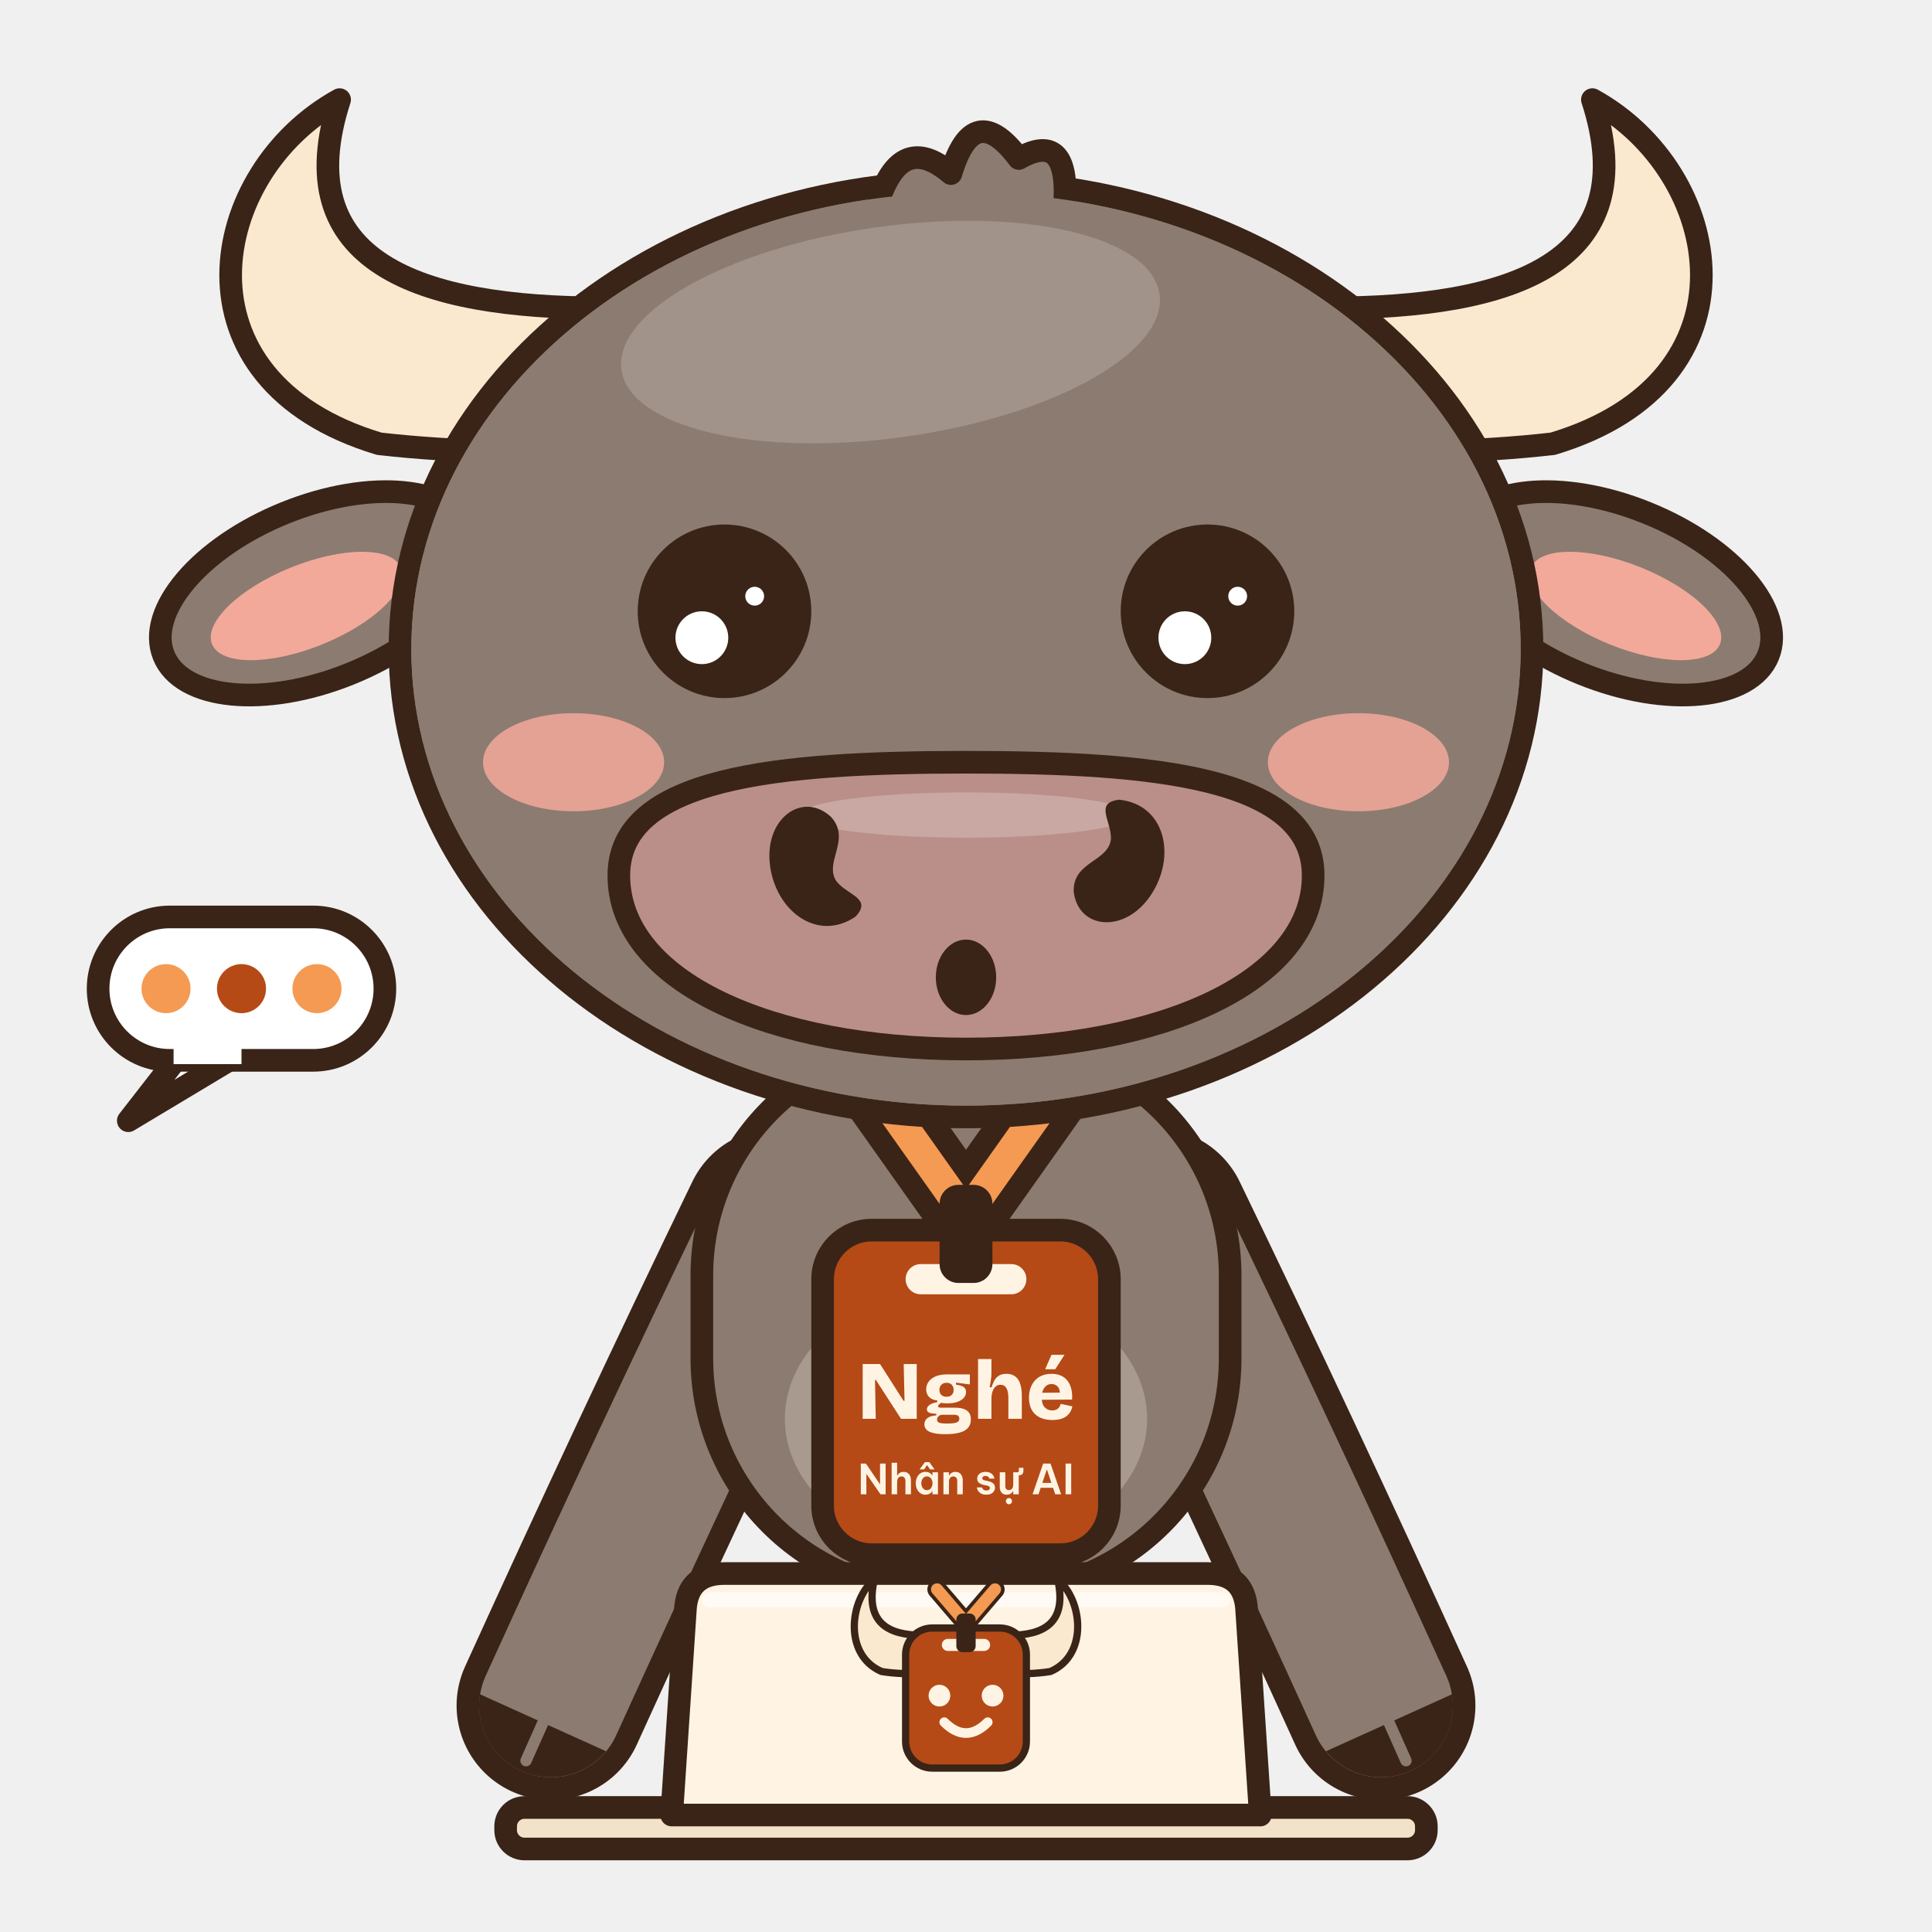
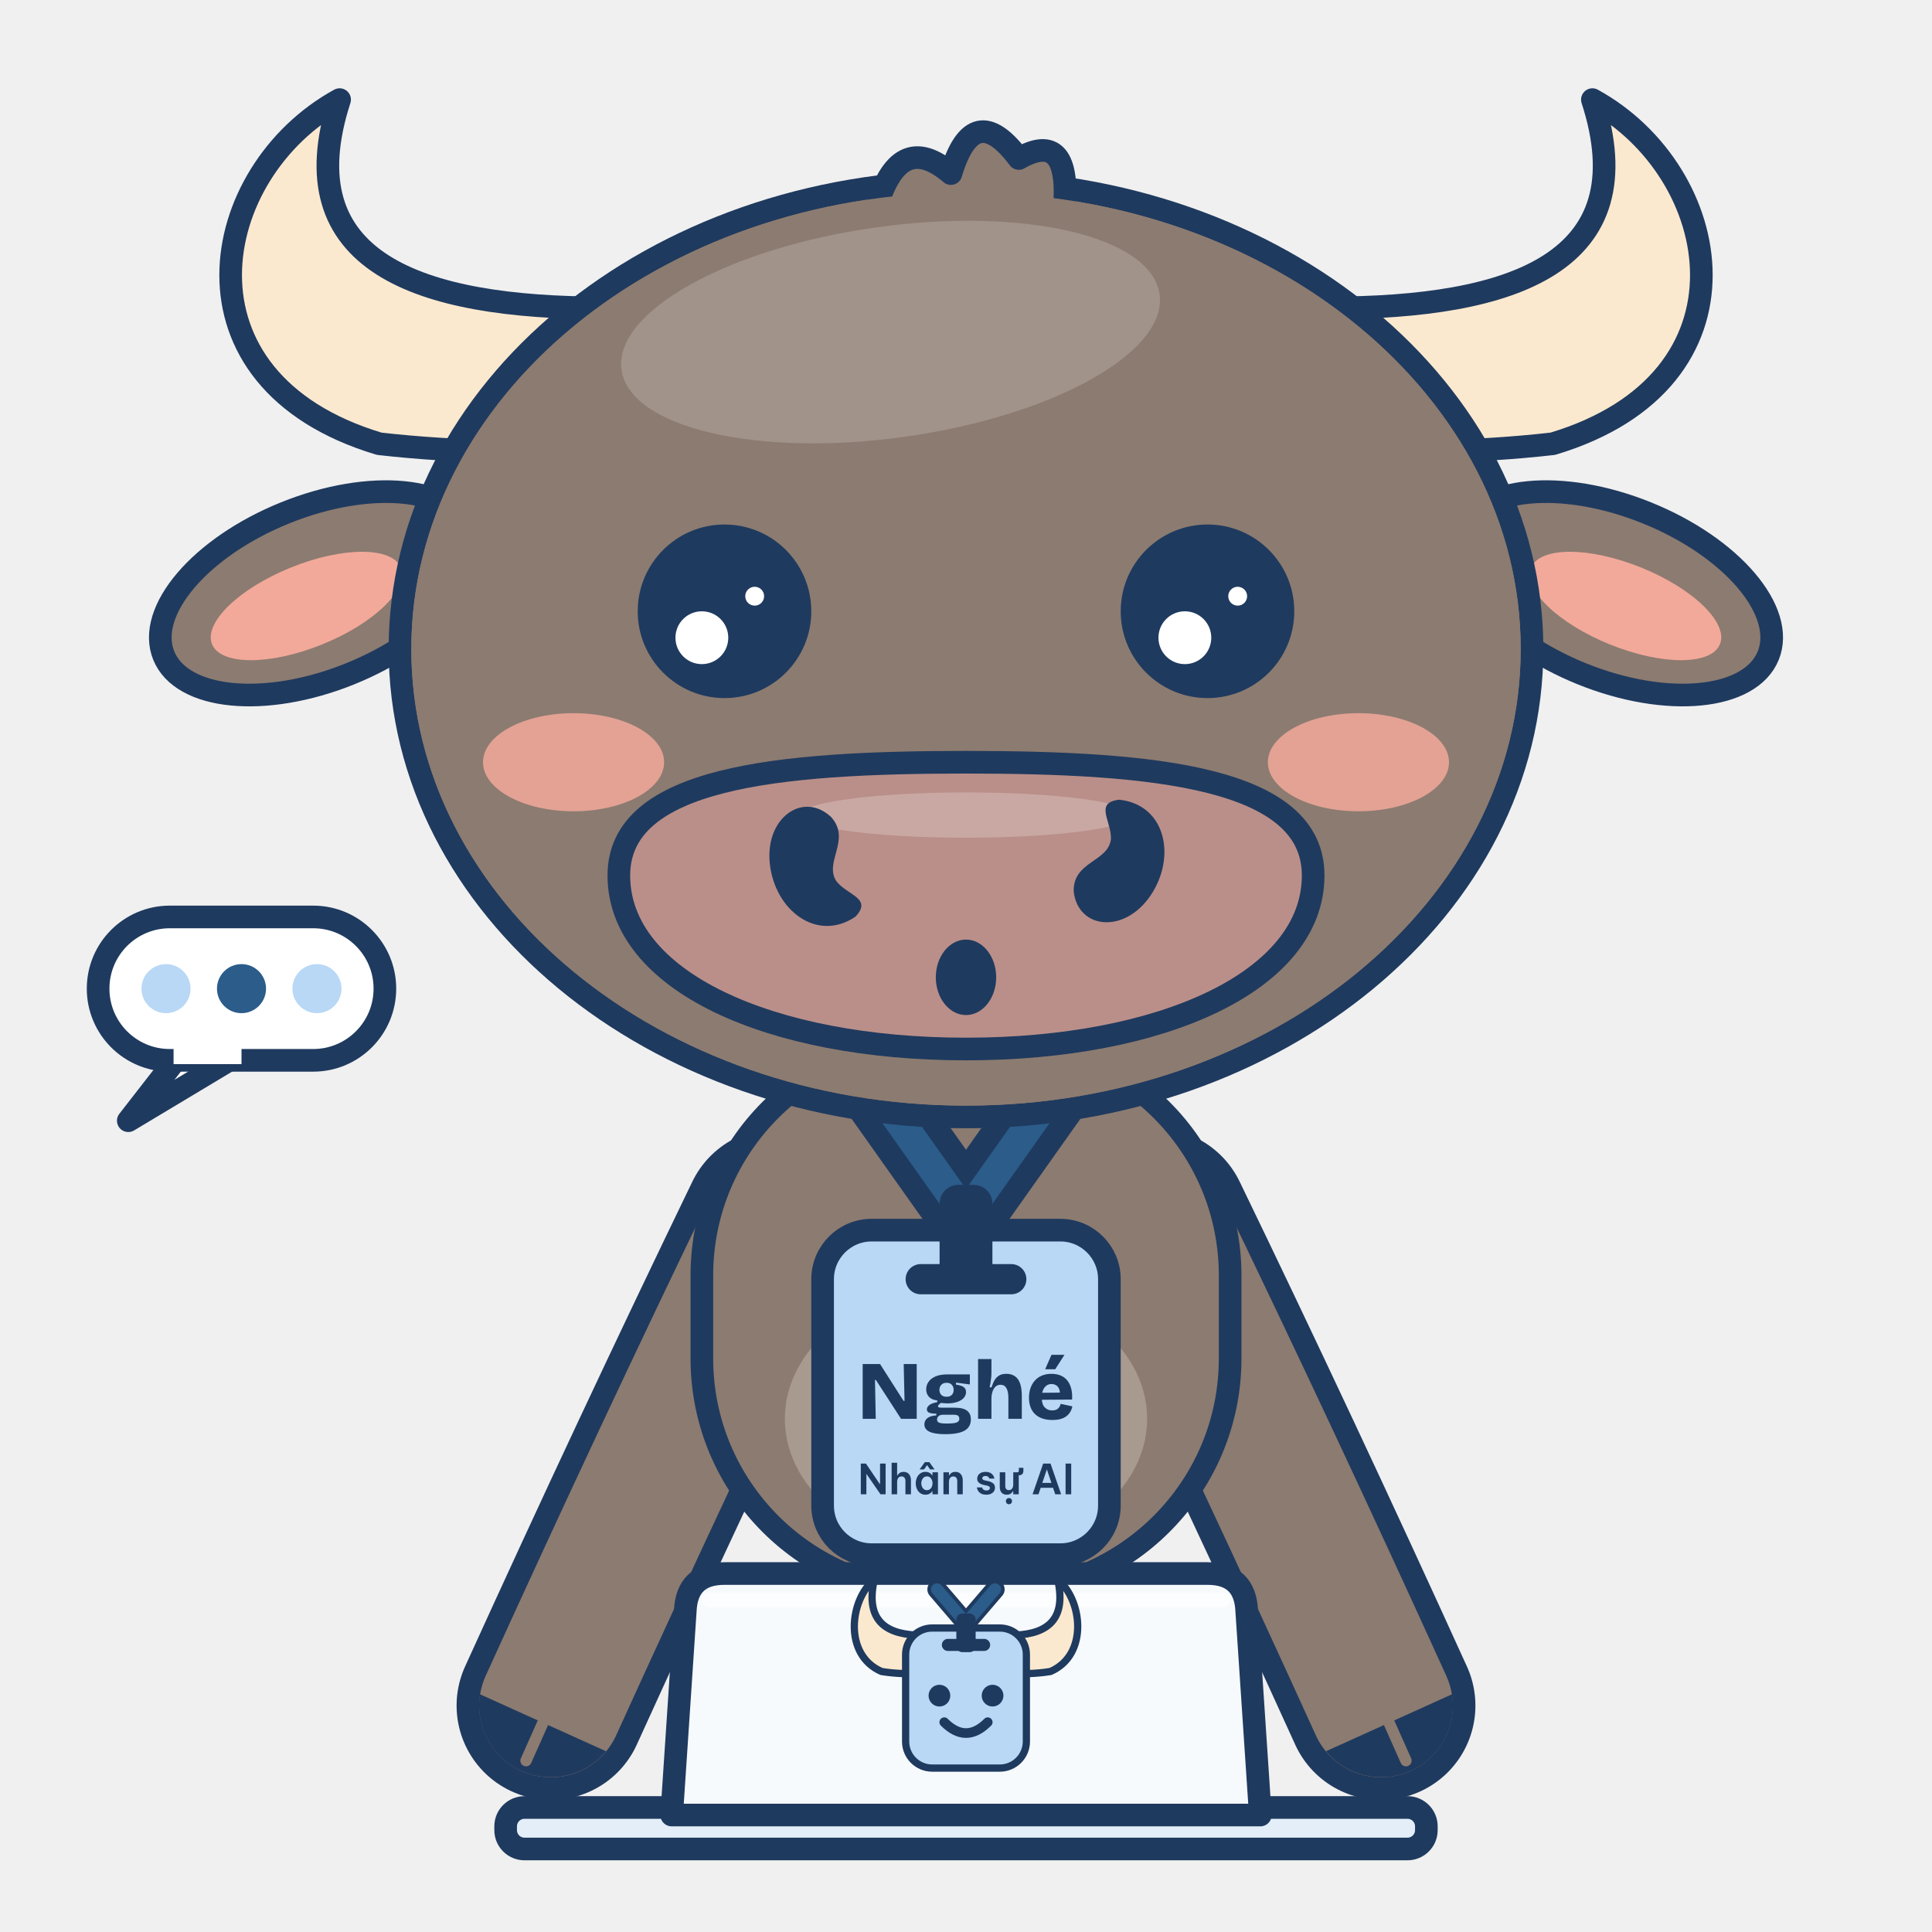
<svg xmlns="http://www.w3.org/2000/svg" viewBox="0 0 512 512" width="512" height="512">
  <g transform="translate(0 -24)">
    <g class="horns">
-       <path d="M 160 105.6 C 111 105.6 76 93.6 90 50.4 C 55 69.6 44.5 124.8 100.5 141.6 C 121.5 144 142.5 144 167 144 Z" fill="#FBE9CF" stroke="#3A2417" stroke-width="6" stroke-linejoin="round" />
+       <path d="M 160 105.6 C 111 105.6 76 93.6 90 50.4 C 55 69.6 44.5 124.8 100.5 141.6 C 121.5 144 142.5 144 167 144 Z" fill="#FBE9CF" stroke="#1F3A5F" stroke-width="6" stroke-linejoin="round" />
      <g transform="translate(512 0) scale(-1 1)">
-         <path d="M 160 105.6 C 111 105.6 76 93.6 90 50.4 C 55 69.6 44.5 124.8 100.5 141.6 C 121.5 144 142.5 144 167 144 Z" fill="#FBE9CF" stroke="#3A2417" stroke-width="6" stroke-linejoin="round" />
+         <path d="M 160 105.6 C 111 105.6 76 93.6 90 50.4 C 55 69.6 44.5 124.8 100.5 141.6 C 121.5 144 142.5 144 167 144 Z" fill="#FBE9CF" stroke="#1F3A5F" stroke-width="6" stroke-linejoin="round" />
      </g>
    </g>
    <g class="ears">
      <g transform="translate(112 170) rotate(-22)">
-         <ellipse cx="-30" cy="0" rx="44" ry="23" fill="#8C7B70" stroke="#3A2417" stroke-width="6" stroke-linejoin="round" />
+         <ellipse cx="-30" cy="0" rx="44" ry="23" fill="#8C7B70" stroke="#1F3A5F" stroke-width="6" stroke-linejoin="round" />
        <ellipse cx="-34" cy="2" rx="27" ry="11" fill="#F2A99A" />
      </g>
      <g transform="translate(512 0) scale(-1 1)">
        <g transform="translate(112 170) rotate(-22)">
-           <ellipse cx="-30" cy="0" rx="44" ry="23" fill="#8C7B70" stroke="#3A2417" stroke-width="6" stroke-linejoin="round" />
+           <ellipse cx="-30" cy="0" rx="44" ry="23" fill="#8C7B70" stroke="#1F3A5F" stroke-width="6" stroke-linejoin="round" />
          <ellipse cx="-34" cy="2" rx="27" ry="11" fill="#F2A99A" />
        </g>
      </g>
    </g>
    <g class="arm-left">
-       <path d="M 206 348 Q 176 410 146 476" stroke="#3A2417" stroke-width="50" stroke-linecap="round" fill="none" />
+       <path d="M 206 348 Q 176 410 146 476" stroke="#1F3A5F" stroke-width="50" stroke-linecap="round" fill="none" />
      <path d="M 206 348 Q 176 410 146 476" stroke="#8C7B70" stroke-width="38" stroke-linecap="round" fill="none" />
-       <path d="M 127.2 473 A 19 19 0 0 0 160.6 488.1 Z" fill="#3A2417" />
+       <path d="M 127.2 473 A 19 19 0 0 0 160.6 488.1 Z" fill="#1F3A5F" />
      <path d="M 144.3 479.6 L 139.4 490.6" stroke="#8C7B70" stroke-width="3" stroke-linecap="round" />
    </g>
    <g class="arm-right">
-       <path d="M 306 348 Q 336 410 366 476" stroke="#3A2417" stroke-width="50" stroke-linecap="round" fill="none" />
+       <path d="M 306 348 Q 336 410 366 476" stroke="#1F3A5F" stroke-width="50" stroke-linecap="round" fill="none" />
      <path d="M 306 348 Q 336 410 366 476" stroke="#8C7B70" stroke-width="38" stroke-linecap="round" fill="none" />
-       <path d="M 351.4 488.1 A 19 19 0 0 0 384.8 473 Z" fill="#3A2417" />
+       <path d="M 351.4 488.1 A 19 19 0 0 0 384.8 473 Z" fill="#1F3A5F" />
      <path d="M 367.7 479.6 L 372.6 490.6" stroke="#8C7B70" stroke-width="3" stroke-linecap="round" />
    </g>
    <g class="body">
-       <rect x="186" y="300" width="140" height="146" rx="62" fill="#8C7B70" stroke="#3A2417" stroke-width="6" stroke-linejoin="round" />
+       <rect x="186" y="300" width="140" height="146" rx="62" fill="#8C7B70" stroke="#1F3A5F" stroke-width="6" stroke-linejoin="round" />
      <ellipse cx="256" cy="400" rx="48" ry="36" fill="#A99A8F" />
    </g>
    <g class="badge">
-       <path d="M 222 298 L 256 346 L 290 298" fill="none" stroke="#3A2417" stroke-width="20" stroke-linecap="round" stroke-linejoin="round" />
-       <path d="M 222 298 L 256 346 L 290 298" fill="none" stroke="#F59A52" stroke-width="8" stroke-linecap="round" stroke-linejoin="round" />
-       <rect x="218" y="350" width="76" height="86" rx="13" fill="#B54A17" stroke="#3A2417" stroke-width="6" stroke-linejoin="round" />
-       <rect x="240" y="359" width="32" height="8" rx="4" fill="#FFF4E4" />
-       <rect x="249" y="338" width="14" height="26" rx="5" fill="#3A2417" />
-       <path d="M232.08 400L228.62 400L228.62 385.48L233.22 385.48L239.44 395.23L239.71 395.23L239.49 385.48L242.94 385.48L242.94 400L238.78 400L232.12 389.70L231.88 389.70L232.08 400ZM250.53 404.07L250.53 404.07Q248.60 404.07 247.35 403.77Q246.11 403.48 245.54 402.89Q244.97 402.31 244.97 401.47L244.97 401.47Q244.97 400.46 245.77 399.82Q246.57 399.19 248.13 399.10L248.13 399.10L248.13 398.64Q246.93 398.64 246.28 398.39Q245.63 398.15 245.63 397.49L245.63 397.49Q245.63 396.88 246.27 396.37Q246.90 395.86 248.38 395.58L248.38 395.58L248.38 395.12Q247.03 395.01 246.24 394.23Q245.45 393.44 245.45 392.17L245.45 392.17Q245.45 391.09 246.07 390.20Q246.68 389.31 247.91 388.77Q249.15 388.23 251.00 388.23L251.00 388.23L257.02 388.23L257.02 390.89L253.35 390.41L253.35 390.94Q254.78 391.13 255.40 391.60Q256.01 392.06 256.01 392.89L256.01 392.89Q256.01 393.77 255.41 394.46Q254.80 395.14 253.70 395.52Q252.60 395.91 251.08 395.91L251.08 395.91Q250.82 395.91 250.50 395.89Q250.18 395.86 249.32 395.78L249.32 395.78Q248.97 396.08 248.77 396.29Q248.58 396.50 248.58 396.68L248.58 396.68Q248.58 396.81 248.69 396.90Q248.80 396.99 249.00 397.02Q249.21 397.05 249.46 397.05L249.46 397.05L253.00 397.05Q253.44 397.05 254.15 397.11Q254.87 397.16 255.58 397.45Q256.30 397.73 256.79 398.37Q257.29 399.01 257.29 400.20L257.29 400.20Q257.29 401.50 256.56 402.37Q255.84 403.23 254.34 403.65Q252.84 404.07 250.53 404.07ZM251.00 401.25L251.00 401.25Q252.27 401.25 252.97 401.12Q253.68 400.99 253.95 400.70Q254.23 400.42 254.23 400L254.23 400Q254.23 399.60 254.07 399.37Q253.92 399.14 253.68 399.05Q253.44 398.97 253.18 398.94Q252.93 398.92 252.75 398.92L252.75 398.92L249.92 398.92Q249.10 398.92 248.72 399.31Q248.33 399.69 248.33 400.20L248.33 400.20Q248.33 400.62 248.60 400.85Q248.86 401.08 249.44 401.17Q250.03 401.25 251.00 401.25ZM250.84 394.15L250.84 394.15Q251.79 394.15 252.26 393.64Q252.73 393.14 252.73 392.37L252.73 392.37Q252.73 391.53 252.25 390.99Q251.77 390.45 250.86 390.45L250.86 390.45Q249.96 390.45 249.46 390.99Q248.95 391.53 248.95 392.37L248.95 392.37Q248.95 392.87 249.17 393.28Q249.39 393.69 249.81 393.92Q250.22 394.15 250.84 394.15ZM262.74 400L259.20 400L259.20 392.61L259.20 384.16L262.74 384.16L262.74 387.79Q262.74 388.23 262.71 388.70Q262.68 389.18 262.60 389.67Q262.52 390.17 262.45 390.67Q262.37 391.18 262.26 391.66L262.26 391.66L262.79 391.66Q263.09 390.58 263.56 389.78Q264.02 388.98 264.77 388.53Q265.51 388.08 266.68 388.08L266.68 388.08Q268.75 388.08 269.77 389.52Q270.79 390.96 270.79 393.95L270.79 393.95L270.79 400L267.23 400L267.23 394.54Q267.23 392.76 266.71 391.87Q266.20 390.98 265.14 390.98L265.14 390.98Q264.33 390.98 263.80 391.49Q263.27 391.99 263.01 392.84Q262.74 393.69 262.74 394.72L262.74 394.72L262.74 400ZM278.87 400.31L278.87 400.31Q277.42 400.31 276.27 399.92Q275.13 399.54 274.33 398.79Q273.52 398.04 273.11 396.94Q272.69 395.84 272.69 394.41L272.69 394.41Q272.69 393.03 273.09 391.86Q273.50 390.69 274.26 389.85Q275.02 389 276.13 388.54Q277.24 388.08 278.63 388.08L278.63 388.08Q280.04 388.08 281.10 388.53Q282.17 388.98 282.86 389.86Q283.56 390.74 283.88 392.00Q284.22 393.27 284.11 394.90L284.11 394.90L275.02 394.96L275.02 393.11L282.08 393.05L280.83 393.91Q280.98 392.81 280.69 392.11Q280.41 391.42 279.86 391.10Q279.31 390.78 278.67 390.78L278.67 390.78Q277.90 390.78 277.32 391.20Q276.74 391.62 276.41 392.41Q276.07 393.20 276.07 394.35L276.07 394.35Q276.07 396.15 276.86 396.96Q277.64 397.78 278.85 397.78L278.85 397.78Q279.44 397.78 279.84 397.61Q280.23 397.45 280.49 397.19Q280.74 396.94 280.88 396.63Q281.02 396.33 281.11 396.04L281.11 396.04L284.19 396.70Q284.02 397.51 283.63 398.17Q283.25 398.83 282.60 399.32Q281.95 399.80 281.04 400.06Q280.12 400.31 278.87 400.31ZM282.10 383.04L279.64 386.87L276.98 386.87L278.65 383.04L282.10 383.04Z" fill="#FFF4E4" />
-       <path d="M229.60 420L228.12 420L228.12 411.86L229.48 411.86L233.22 417.38L233.22 411.86L234.70 411.86L234.70 420L233.34 420L229.60 414.58L229.60 420ZM237.75 420L236.29 420L236.29 411.64L237.75 411.64L237.75 415.01L237.82 415.01Q237.91 414.85 238.09 414.63Q238.28 414.40 238.61 414.23Q238.94 414.06 239.45 414.06L239.45 414.06Q240.12 414.06 240.55 414.36Q240.99 414.67 241.20 415.16Q241.41 415.65 241.41 416.23L241.41 416.23L241.41 420L239.95 420L239.95 416.43Q239.95 415.95 239.69 415.61Q239.42 415.27 238.90 415.27L238.90 415.27Q238.49 415.27 238.24 415.47Q237.98 415.68 237.87 416.00Q237.75 416.31 237.75 416.67L237.75 416.67L237.75 420ZM244.89 413.41L243.70 413.41L245.10 411.48L246.28 411.48L247.67 413.41L246.48 413.41L245.69 412.26L244.89 413.41ZM245.26 414.06L245.26 414.06Q245.82 414.06 246.19 414.24Q246.55 414.42 246.76 414.64Q246.97 414.85 247.05 414.98L247.05 414.98L247.11 414.98L247.11 414.17L248.57 414.17L248.57 420L247.11 420L247.11 419.19L247.05 419.19Q246.97 419.32 246.76 419.54Q246.55 419.76 246.19 419.93Q245.82 420.11 245.26 420.11L245.26 420.11Q244.61 420.11 244.13 419.85Q243.65 419.59 243.32 419.16Q243.00 418.72 242.84 418.19Q242.68 417.65 242.68 417.08L242.68 417.08Q242.68 416.52 242.84 415.99Q243.00 415.45 243.32 415.01Q243.65 414.58 244.13 414.32Q244.61 414.06 245.26 414.06ZM245.65 415.26L245.65 415.26Q245.15 415.26 244.82 415.53Q244.48 415.80 244.32 416.22Q244.15 416.63 244.15 417.08L244.15 417.08Q244.15 417.54 244.32 417.95Q244.48 418.37 244.82 418.64Q245.15 418.91 245.65 418.91L245.65 418.91Q246.14 418.91 246.47 418.64Q246.80 418.37 246.97 417.95Q247.13 417.54 247.13 417.08L247.13 417.08Q247.13 416.63 246.97 416.22Q246.80 415.80 246.47 415.53Q246.14 415.26 245.65 415.26ZM251.48 420L250.02 420L250.02 414.17L251.48 414.17L251.48 415.01L251.54 415.01Q251.63 414.85 251.82 414.63Q252.01 414.40 252.34 414.23Q252.67 414.06 253.17 414.06L253.17 414.06Q253.84 414.06 254.28 414.36Q254.71 414.67 254.93 415.16Q255.14 415.65 255.14 416.23L255.14 416.23L255.14 420L253.68 420L253.68 416.43Q253.68 415.95 253.41 415.61Q253.15 415.27 252.62 415.27L252.62 415.27Q252.22 415.27 251.96 415.47Q251.71 415.68 251.59 416.00Q251.48 416.31 251.48 416.67L251.48 416.67L251.48 420ZM261.39 420.11L261.39 420.11Q260.68 420.11 260.21 419.92Q259.75 419.73 259.48 419.43Q259.21 419.14 259.08 418.86Q258.95 418.57 258.91 418.38Q258.87 418.19 258.87 418.19L258.87 418.19L260.26 418.19Q260.26 418.19 260.30 418.31Q260.33 418.43 260.45 418.59Q260.56 418.75 260.81 418.87Q261.05 418.99 261.44 418.99L261.44 418.99Q261.92 418.99 262.13 418.78Q262.34 418.58 262.34 418.33L262.34 418.33Q262.34 418.09 262.15 417.94Q261.97 417.79 261.62 417.71L261.62 417.71L260.82 417.55Q260.33 417.45 259.92 417.26Q259.50 417.06 259.23 416.73Q258.97 416.39 258.97 415.86L258.97 415.86Q258.97 415.08 259.56 414.57Q260.16 414.06 261.18 414.06L261.18 414.06Q261.83 414.06 262.25 414.24Q262.68 414.41 262.94 414.68Q263.19 414.94 263.32 415.20Q263.45 415.47 263.49 415.65Q263.52 415.83 263.52 415.83L263.52 415.83L262.18 415.83Q262.18 415.83 262.15 415.73Q262.12 415.62 262.01 415.49Q261.91 415.36 261.70 415.25Q261.50 415.15 261.16 415.15L261.16 415.15Q260.70 415.15 260.50 415.35Q260.31 415.55 260.31 415.76L260.31 415.76Q260.31 416.01 260.52 416.14Q260.73 416.27 261.06 416.34L261.06 416.34L261.82 416.50Q262.63 416.67 263.16 417.07Q263.68 417.48 263.68 418.25L263.68 418.25Q263.68 418.77 263.41 419.19Q263.14 419.62 262.63 419.86Q262.12 420.11 261.39 420.11ZM266.80 420.11L266.80 420.11Q265.89 420.11 265.42 419.55Q264.95 418.99 264.95 418.11L264.95 418.11L264.95 414.17L266.41 414.17L266.41 417.87Q266.41 418.34 266.66 418.62Q266.91 418.90 267.37 418.90L267.37 418.90Q267.78 418.90 268.03 418.69Q268.29 418.48 268.40 418.15Q268.52 417.82 268.52 417.47L268.52 417.47L268.52 414.17L269.59 414.17Q270.01 414.17 270.01 413.72L270.01 413.72L270.01 412.98L271.21 412.98L271.21 413.76Q271.21 414.32 270.92 414.64Q270.63 414.96 270.06 414.96L270.06 414.96L269.98 414.96L269.98 420L268.52 420L268.52 419.16L268.45 419.16Q268.34 419.36 268.14 419.58Q267.94 419.80 267.61 419.96Q267.29 420.11 266.80 420.11ZM267.38 422.64L267.38 422.64Q267.02 422.64 266.79 422.40Q266.56 422.16 266.56 421.83L266.56 421.83Q266.56 421.49 266.79 421.24Q267.02 421.00 267.38 421.00L267.38 421.00Q267.74 421.00 267.97 421.24Q268.20 421.49 268.20 421.83L268.20 421.83Q268.20 422.16 267.97 422.40Q267.74 422.64 267.38 422.64ZM275.21 420L273.64 420L276.45 411.86L278.40 411.86L281.21 420L279.65 420L279.07 418.28L275.79 418.28L275.21 420ZM277.43 413.39L276.22 416.99L278.64 416.99L277.43 413.39ZM283.88 420L282.39 420L282.39 411.86L283.88 411.86L283.88 420Z" fill="#FFF4E4" />
+       <path d="M 222 298 L 256 346 L 290 298" fill="none" stroke="#1F3A5F" stroke-width="20" stroke-linecap="round" stroke-linejoin="round" />
+       <path d="M 222 298 L 256 346 L 290 298" fill="none" stroke="#2B5C8A" stroke-width="8" stroke-linecap="round" stroke-linejoin="round" />
+       <rect x="218" y="350" width="76" height="86" rx="13" fill="#B8D8F5" stroke="#1F3A5F" stroke-width="6" stroke-linejoin="round" />
+       <rect x="240" y="359" width="32" height="8" rx="4" fill="#1F3A5F" />
+       <rect x="249" y="338" width="14" height="26" rx="5" fill="#1F3A5F" />
+       <path d="M232.08 400L228.62 400L228.62 385.48L233.22 385.48L239.44 395.23L239.71 395.23L239.49 385.48L242.94 385.48L242.94 400L238.78 400L232.12 389.70L231.88 389.70L232.08 400ZM250.53 404.07L250.53 404.07Q248.60 404.07 247.35 403.77Q246.11 403.48 245.54 402.89Q244.97 402.31 244.97 401.47L244.97 401.47Q244.97 400.46 245.77 399.82Q246.57 399.19 248.13 399.10L248.13 399.10L248.13 398.64Q246.93 398.64 246.28 398.39Q245.63 398.15 245.63 397.49L245.63 397.49Q245.63 396.88 246.27 396.37Q246.90 395.86 248.38 395.58L248.38 395.58L248.38 395.12Q247.03 395.01 246.24 394.23Q245.45 393.44 245.45 392.17L245.45 392.17Q245.45 391.09 246.07 390.20Q246.68 389.31 247.91 388.77Q249.15 388.23 251.00 388.23L251.00 388.23L257.02 388.23L257.02 390.89L253.35 390.41L253.35 390.94Q254.78 391.13 255.40 391.60Q256.01 392.06 256.01 392.89L256.01 392.89Q256.01 393.77 255.41 394.46Q254.80 395.14 253.70 395.52Q252.60 395.91 251.08 395.91L251.08 395.91Q250.82 395.91 250.50 395.89Q250.18 395.86 249.32 395.78L249.32 395.78Q248.97 396.08 248.77 396.29Q248.58 396.50 248.58 396.68L248.58 396.68Q248.58 396.81 248.69 396.90Q248.80 396.99 249.00 397.02Q249.21 397.05 249.46 397.05L249.46 397.05L253.00 397.05Q253.44 397.05 254.15 397.11Q254.87 397.16 255.58 397.45Q256.30 397.73 256.79 398.37Q257.29 399.01 257.29 400.20L257.29 400.20Q257.29 401.50 256.56 402.37Q255.84 403.23 254.34 403.65Q252.84 404.07 250.53 404.07ZM251.00 401.25L251.00 401.25Q252.27 401.25 252.97 401.12Q253.68 400.99 253.95 400.70Q254.23 400.42 254.23 400L254.23 400Q254.23 399.60 254.07 399.37Q253.92 399.14 253.68 399.05Q253.44 398.97 253.18 398.94Q252.93 398.92 252.75 398.92L252.75 398.92L249.92 398.92Q249.10 398.92 248.72 399.31Q248.33 399.69 248.33 400.20L248.33 400.20Q248.33 400.62 248.60 400.85Q248.86 401.08 249.44 401.17Q250.03 401.25 251.00 401.25ZM250.84 394.15L250.84 394.15Q251.79 394.15 252.26 393.64Q252.73 393.14 252.73 392.37L252.73 392.37Q252.73 391.53 252.25 390.99Q251.77 390.45 250.86 390.45L250.86 390.45Q249.96 390.45 249.46 390.99Q248.95 391.53 248.95 392.37L248.95 392.37Q248.95 392.87 249.17 393.28Q249.39 393.69 249.81 393.92Q250.22 394.15 250.84 394.15ZM262.74 400L259.20 400L259.20 392.61L259.20 384.16L262.74 384.16L262.74 387.79Q262.74 388.23 262.71 388.70Q262.68 389.18 262.60 389.67Q262.52 390.17 262.45 390.67Q262.37 391.18 262.26 391.66L262.26 391.66L262.79 391.66Q263.09 390.58 263.56 389.78Q264.02 388.98 264.77 388.53Q265.51 388.08 266.68 388.08L266.68 388.08Q268.75 388.08 269.77 389.52Q270.79 390.96 270.79 393.95L270.79 393.95L270.79 400L267.23 400L267.23 394.54Q267.23 392.76 266.71 391.87Q266.20 390.98 265.14 390.98L265.14 390.98Q264.33 390.98 263.80 391.49Q263.27 391.99 263.01 392.84Q262.74 393.69 262.74 394.72L262.74 394.72L262.74 400ZM278.87 400.31L278.87 400.31Q277.42 400.31 276.27 399.92Q275.13 399.54 274.33 398.79Q273.52 398.04 273.11 396.94Q272.69 395.84 272.69 394.41L272.69 394.41Q272.69 393.03 273.09 391.86Q273.50 390.69 274.26 389.85Q275.02 389 276.13 388.54Q277.24 388.08 278.63 388.08L278.63 388.08Q280.04 388.08 281.10 388.53Q282.17 388.98 282.86 389.86Q283.56 390.74 283.88 392.00Q284.22 393.27 284.11 394.90L284.11 394.90L275.02 394.96L275.02 393.11L282.08 393.05L280.83 393.91Q280.98 392.81 280.69 392.11Q280.41 391.42 279.86 391.10Q279.31 390.78 278.67 390.78L278.67 390.78Q277.90 390.78 277.32 391.20Q276.74 391.62 276.41 392.41Q276.07 393.20 276.07 394.35L276.07 394.35Q276.07 396.15 276.86 396.96Q277.64 397.78 278.85 397.78L278.85 397.78Q279.44 397.78 279.84 397.61Q280.23 397.45 280.49 397.19Q280.74 396.94 280.88 396.63Q281.02 396.33 281.11 396.04L281.11 396.04L284.19 396.70Q284.02 397.51 283.63 398.17Q283.25 398.83 282.60 399.32Q281.95 399.80 281.04 400.06Q280.12 400.31 278.87 400.31ZM282.10 383.04L279.64 386.87L276.98 386.87L278.65 383.04L282.10 383.04Z" fill="#1F3A5F" />
+       <path d="M229.60 420L228.12 420L228.12 411.86L229.48 411.86L233.22 417.38L233.22 411.86L234.70 411.86L234.70 420L233.34 420L229.60 414.58L229.60 420ZM237.75 420L236.29 420L236.29 411.64L237.75 411.64L237.75 415.01L237.82 415.01Q237.91 414.85 238.09 414.63Q238.28 414.40 238.61 414.23Q238.94 414.06 239.45 414.06L239.45 414.06Q240.12 414.06 240.55 414.36Q240.99 414.67 241.20 415.16Q241.41 415.65 241.41 416.23L241.41 416.23L241.41 420L239.95 420L239.95 416.43Q239.95 415.95 239.69 415.61Q239.42 415.27 238.90 415.27L238.90 415.27Q238.49 415.27 238.24 415.47Q237.98 415.68 237.87 416.00Q237.75 416.31 237.75 416.67L237.75 416.67L237.75 420ZM244.89 413.41L243.70 413.41L245.10 411.48L246.28 411.48L247.67 413.41L246.48 413.41L245.69 412.26L244.89 413.41ZM245.26 414.06L245.26 414.06Q245.82 414.06 246.19 414.24Q246.55 414.42 246.76 414.64Q246.97 414.85 247.05 414.98L247.05 414.98L247.11 414.98L247.11 414.17L248.57 414.17L248.57 420L247.11 420L247.11 419.19L247.05 419.19Q246.97 419.32 246.76 419.54Q246.55 419.76 246.19 419.93Q245.82 420.11 245.26 420.11L245.26 420.11Q244.61 420.11 244.13 419.85Q243.65 419.59 243.32 419.16Q243.00 418.72 242.84 418.19Q242.68 417.65 242.68 417.08L242.68 417.08Q242.68 416.52 242.84 415.99Q243.00 415.45 243.32 415.01Q243.65 414.58 244.13 414.32Q244.61 414.06 245.26 414.06ZM245.65 415.26L245.65 415.26Q245.15 415.26 244.82 415.53Q244.48 415.80 244.32 416.22Q244.15 416.63 244.15 417.08L244.15 417.08Q244.15 417.54 244.32 417.95Q244.48 418.37 244.82 418.64Q245.15 418.91 245.65 418.91L245.65 418.91Q246.14 418.91 246.47 418.64Q246.80 418.37 246.97 417.95Q247.13 417.54 247.13 417.08L247.13 417.08Q247.13 416.63 246.97 416.22Q246.80 415.80 246.47 415.53Q246.14 415.26 245.65 415.26ZM251.48 420L250.02 420L250.02 414.17L251.48 414.17L251.48 415.01L251.54 415.01Q251.63 414.85 251.82 414.63Q252.01 414.40 252.34 414.23Q252.67 414.06 253.17 414.06L253.17 414.06Q253.84 414.06 254.28 414.36Q254.71 414.67 254.93 415.16Q255.14 415.65 255.14 416.23L255.14 416.23L255.14 420L253.68 420L253.68 416.43Q253.68 415.95 253.41 415.61Q253.15 415.27 252.62 415.27L252.62 415.27Q252.22 415.27 251.96 415.47Q251.71 415.68 251.59 416.00Q251.48 416.31 251.48 416.67L251.48 416.67L251.48 420ZM261.39 420.11L261.39 420.11Q260.68 420.11 260.21 419.92Q259.75 419.73 259.48 419.43Q259.21 419.14 259.08 418.86Q258.95 418.57 258.91 418.38Q258.87 418.19 258.87 418.19L258.87 418.19L260.26 418.19Q260.26 418.19 260.30 418.31Q260.33 418.43 260.45 418.59Q260.56 418.75 260.81 418.87Q261.05 418.99 261.44 418.99L261.44 418.99Q261.92 418.99 262.13 418.78Q262.34 418.58 262.34 418.33L262.34 418.33Q262.34 418.09 262.15 417.94Q261.97 417.79 261.62 417.71L261.62 417.71L260.82 417.55Q260.33 417.45 259.92 417.26Q259.50 417.06 259.23 416.73Q258.97 416.39 258.97 415.86L258.97 415.86Q258.97 415.08 259.56 414.57Q260.16 414.06 261.18 414.06L261.18 414.06Q261.83 414.06 262.25 414.24Q262.68 414.41 262.94 414.68Q263.19 414.94 263.32 415.20Q263.45 415.47 263.49 415.65Q263.52 415.83 263.52 415.83L263.52 415.83L262.18 415.83Q262.18 415.83 262.15 415.73Q262.12 415.62 262.01 415.49Q261.91 415.36 261.70 415.25Q261.50 415.15 261.16 415.15L261.16 415.15Q260.70 415.15 260.50 415.35Q260.31 415.55 260.31 415.76L260.31 415.76Q260.31 416.01 260.52 416.14Q260.73 416.27 261.06 416.34L261.06 416.34L261.82 416.50Q262.63 416.67 263.16 417.07Q263.68 417.48 263.68 418.25L263.68 418.25Q263.68 418.77 263.41 419.19Q263.14 419.62 262.63 419.86Q262.12 420.11 261.39 420.11ZM266.80 420.11L266.80 420.11Q265.89 420.11 265.42 419.55Q264.95 418.99 264.95 418.11L264.95 418.11L264.95 414.17L266.41 414.17L266.41 417.87Q266.41 418.34 266.66 418.62Q266.91 418.90 267.37 418.90L267.37 418.90Q267.78 418.90 268.03 418.69Q268.29 418.48 268.40 418.15Q268.52 417.82 268.52 417.47L268.52 417.47L268.52 414.17L269.59 414.17Q270.01 414.17 270.01 413.72L270.01 413.72L270.01 412.98L271.21 412.98L271.21 413.76Q271.21 414.32 270.92 414.64Q270.63 414.96 270.06 414.96L270.06 414.96L269.98 414.96L269.98 420L268.52 420L268.52 419.16L268.45 419.16Q268.34 419.36 268.14 419.58Q267.94 419.80 267.61 419.96Q267.29 420.11 266.80 420.11ZM267.38 422.64L267.38 422.64Q267.02 422.64 266.79 422.40Q266.56 422.16 266.56 421.83L266.56 421.83Q266.56 421.49 266.79 421.24Q267.02 421.00 267.38 421.00L267.38 421.00Q267.74 421.00 267.97 421.24Q268.20 421.49 268.20 421.83L268.20 421.83Q268.20 422.16 267.97 422.40Q267.74 422.64 267.38 422.64ZM275.21 420L273.64 420L276.45 411.86L278.40 411.86L281.21 420L279.65 420L279.07 418.28L275.79 418.28L275.21 420ZM277.43 413.39L276.22 416.99L278.64 416.99L277.43 413.39ZM283.88 420L282.39 420L282.39 411.86L283.88 411.86L283.88 420Z" fill="#1F3A5F" />
    </g>
    <g class="laptop">
-       <rect x="134" y="503" width="244" height="11" rx="5" fill="#F3E2CA" stroke="#3A2417" stroke-width="6" stroke-linejoin="round" />
-       <path d="M 192 441 L 320 441 Q 330 441 330.4 451 L 334 505 L 178 505 L 181.6 451 Q 182 441 192 441 Z" fill="#FFF4E4" stroke="#3A2417" stroke-width="6" stroke-linejoin="round" />
+       <rect x="134" y="503" width="244" height="11" rx="5" fill="#E3EEF9" stroke="#1F3A5F" stroke-width="6" stroke-linejoin="round" />
+       <path d="M 192 441 L 320 441 Q 330 441 330.4 451 L 334 505 L 178 505 L 181.6 451 Q 182 441 192 441 Z" fill="#F7FAFD" stroke="#1F3A5F" stroke-width="6" stroke-linejoin="round" />
      <path d="M 188 448 L 324 448" stroke="#fff" stroke-width="4" stroke-linecap="round" opacity=".6" />
      <g transform="translate(224 434.32)">
        <g transform="scale(0.32)">
-           <path d="M 64 72 C 36 72 16 62 24 26 C 4 42 -2 88 30 102 C 42 104 54 104 68 104 Z" fill="#FBE9CF" stroke="#3A2417" stroke-width="6" stroke-linejoin="round" />
-           <path d="M 64 72 C 36 72 16 62 24 26 C 4 42 -2 88 30 102 C 42 104 54 104 68 104 Z" fill="#FBE9CF" stroke="#3A2417" stroke-width="6" stroke-linejoin="round" transform="translate(200 0) scale(-1 1)" />
-           <path d="M 76 34 L 100 62 L 124 34" fill="none" stroke="#3A2417" stroke-width="16" stroke-linecap="round" stroke-linejoin="round" />
-           <path d="M 76 34 L 100 62 L 124 34" fill="none" stroke="#F59A52" stroke-width="10" stroke-linecap="round" stroke-linejoin="round" />
-           <rect x="50" y="66" width="100" height="116" rx="22" fill="#B54A17" stroke="#3A2417" stroke-width="6" stroke-linejoin="round" />
-           <rect x="80" y="75" width="40" height="10" rx="5" fill="#FFF4E4" />
-           <circle cx="78" cy="122" r="9" fill="#FFF4E4" />
-           <circle cx="122" cy="122" r="9" fill="#FFF4E4" />
-           <path d="M 82 144 Q 100 162 118 144" fill="none" stroke="#FFF4E4" stroke-width="8" stroke-linecap="round" />
-           <rect x="92" y="54" width="16" height="32" rx="5" fill="#3A2417" />
+           <path d="M 64 72 C 36 72 16 62 24 26 C 4 42 -2 88 30 102 C 42 104 54 104 68 104 Z" fill="#FBE9CF" stroke="#1F3A5F" stroke-width="6" stroke-linejoin="round" />
+           <path d="M 64 72 C 36 72 16 62 24 26 C 4 42 -2 88 30 102 C 42 104 54 104 68 104 Z" fill="#FBE9CF" stroke="#1F3A5F" stroke-width="6" stroke-linejoin="round" transform="translate(200 0) scale(-1 1)" />
+           <path d="M 76 34 L 100 62 L 124 34" fill="none" stroke="#1F3A5F" stroke-width="16" stroke-linecap="round" stroke-linejoin="round" />
+           <path d="M 76 34 L 100 62 L 124 34" fill="none" stroke="#2B5C8A" stroke-width="10" stroke-linecap="round" stroke-linejoin="round" />
+           <rect x="50" y="66" width="100" height="116" rx="22" fill="#B8D8F5" stroke="#1F3A5F" stroke-width="6" stroke-linejoin="round" />
+           <rect x="80" y="75" width="40" height="10" rx="5" fill="#1F3A5F" />
+           <circle cx="78" cy="122" r="9" fill="#1F3A5F" />
+           <circle cx="122" cy="122" r="9" fill="#1F3A5F" />
+           <path d="M 82 144 Q 100 162 118 144" fill="none" stroke="#1F3A5F" stroke-width="8" stroke-linecap="round" />
+           <rect x="92" y="54" width="16" height="32" rx="5" fill="#1F3A5F" />
        </g>
      </g>
    </g>
    <g class="head">
-       <ellipse cx="256" cy="196" rx="150" ry="124" fill="#8C7B70" stroke="#3A2417" stroke-width="6" stroke-linejoin="round" />
-       <path d="M 232 80 Q 238 58 252 70 Q 258 50 270 66 Q 284 58 282 80" fill="#8C7B70" stroke="#3A2417" stroke-width="6" stroke-linejoin="round" />
+       <ellipse cx="256" cy="196" rx="150" ry="124" fill="#8C7B70" stroke="#1F3A5F" stroke-width="6" stroke-linejoin="round" />
+       <path d="M 232 80 Q 238 58 252 70 Q 258 50 270 66 Q 284 58 282 80" fill="#8C7B70" stroke="#1F3A5F" stroke-width="6" stroke-linejoin="round" />
      <ellipse cx="256" cy="196" rx="147" ry="121" fill="#8C7B70" />
      <ellipse cx="236" cy="112" rx="72" ry="28" transform="rotate(-8 236 112)" fill="#fff" opacity=".18" />
      <ellipse cx="152" cy="226" rx="24" ry="13" fill="#F2A99A" opacity=".85" />
      <ellipse cx="360" cy="226" rx="24" ry="13" fill="#F2A99A" opacity=".85" />
-       <circle cx="192" cy="186" r="23" fill="#3A2417" />
+       <circle cx="192" cy="186" r="23" fill="#1F3A5F" />
      <circle cx="186" cy="193" r="7" fill="#fff" />
      <circle cx="200" cy="182" r="2.5" fill="#fff" />
-       <circle cx="320" cy="186" r="23" fill="#3A2417" />
+       <circle cx="320" cy="186" r="23" fill="#1F3A5F" />
      <circle cx="314" cy="193" r="7" fill="#fff" />
      <circle cx="328" cy="182" r="2.5" fill="#fff" />
-       <path d="M 164 256 C 164 230 206 226 256 226 C 306 226 348 230 348 256 C 348 284 308 302 256 302 C 204 302 164 284 164 256 Z" fill="#BA8F89" stroke="#3A2417" stroke-width="6" stroke-linejoin="round" />
+       <path d="M 164 256 C 164 230 206 226 256 226 C 306 226 348 230 348 256 C 348 284 308 302 256 302 C 204 302 164 284 164 256 Z" fill="#BA8F89" stroke="#1F3A5F" stroke-width="6" stroke-linejoin="round" />
      <ellipse cx="256" cy="240" rx="44" ry="6" fill="#fff" opacity=".22" />
-       <path transform="translate(214 254) rotate(160) scale(1.5)" d="M -5 -11 C 3 -13 8 -5 6 3 C 4 11 -4 13 -7 7 C -9 2 -3 0 -4 -4 C -5 -7 -9 -9 -5 -11 Z" fill="#3A2417" />
-       <path transform="translate(298 254) rotate(20) scale(1.5)" d="M -5 -11 C 3 -13 8 -5 6 3 C 4 11 -4 13 -7 7 C -9 2 -3 0 -4 -4 C -5 -7 -9 -9 -5 -11 Z" fill="#3A2417" />
-       <ellipse cx="256" cy="283" rx="8" ry="10" fill="#3A2417" />
+       <path transform="translate(214 254) rotate(160) scale(1.5)" d="M -5 -11 C 3 -13 8 -5 6 3 C 4 11 -4 13 -7 7 C -9 2 -3 0 -4 -4 C -5 -7 -9 -9 -5 -11 Z" fill="#1F3A5F" />
+       <path transform="translate(298 254) rotate(20) scale(1.5)" d="M -5 -11 C 3 -13 8 -5 6 3 C 4 11 -4 13 -7 7 C -9 2 -3 0 -4 -4 C -5 -7 -9 -9 -5 -11 Z" fill="#1F3A5F" />
+       <ellipse cx="256" cy="283" rx="8" ry="10" fill="#1F3A5F" />
    </g>
  </g>
  <g class="typing">
-     <path d="M 48 279 L 34 297 L 64 279 Z" fill="#fff" stroke="#3A2417" stroke-width="6" stroke-linejoin="round" />
-     <rect x="26" y="243" width="76" height="38" rx="19" fill="#fff" stroke="#3A2417" stroke-width="6" stroke-linejoin="round" />
+     <path d="M 48 279 L 34 297 L 64 279 Z" fill="#fff" stroke="#1F3A5F" stroke-width="6" stroke-linejoin="round" />
+     <rect x="26" y="243" width="76" height="38" rx="19" fill="#fff" stroke="#1F3A5F" stroke-width="6" stroke-linejoin="round" />
    <path d="M 46 278 L 64 278" stroke="#fff" stroke-width="8" />
-     <circle cx="44" cy="262" r="6.5" fill="#F59A52" />
-     <circle cx="64" cy="262" r="6.5" fill="#B54A17" />
-     <circle cx="84" cy="262" r="6.5" fill="#F59A52" />
+     <circle cx="44" cy="262" r="6.5" fill="#B8D8F5" />
+     <circle cx="64" cy="262" r="6.5" fill="#2B5C8A" />
+     <circle cx="84" cy="262" r="6.5" fill="#B8D8F5" />
  </g>
</svg>
